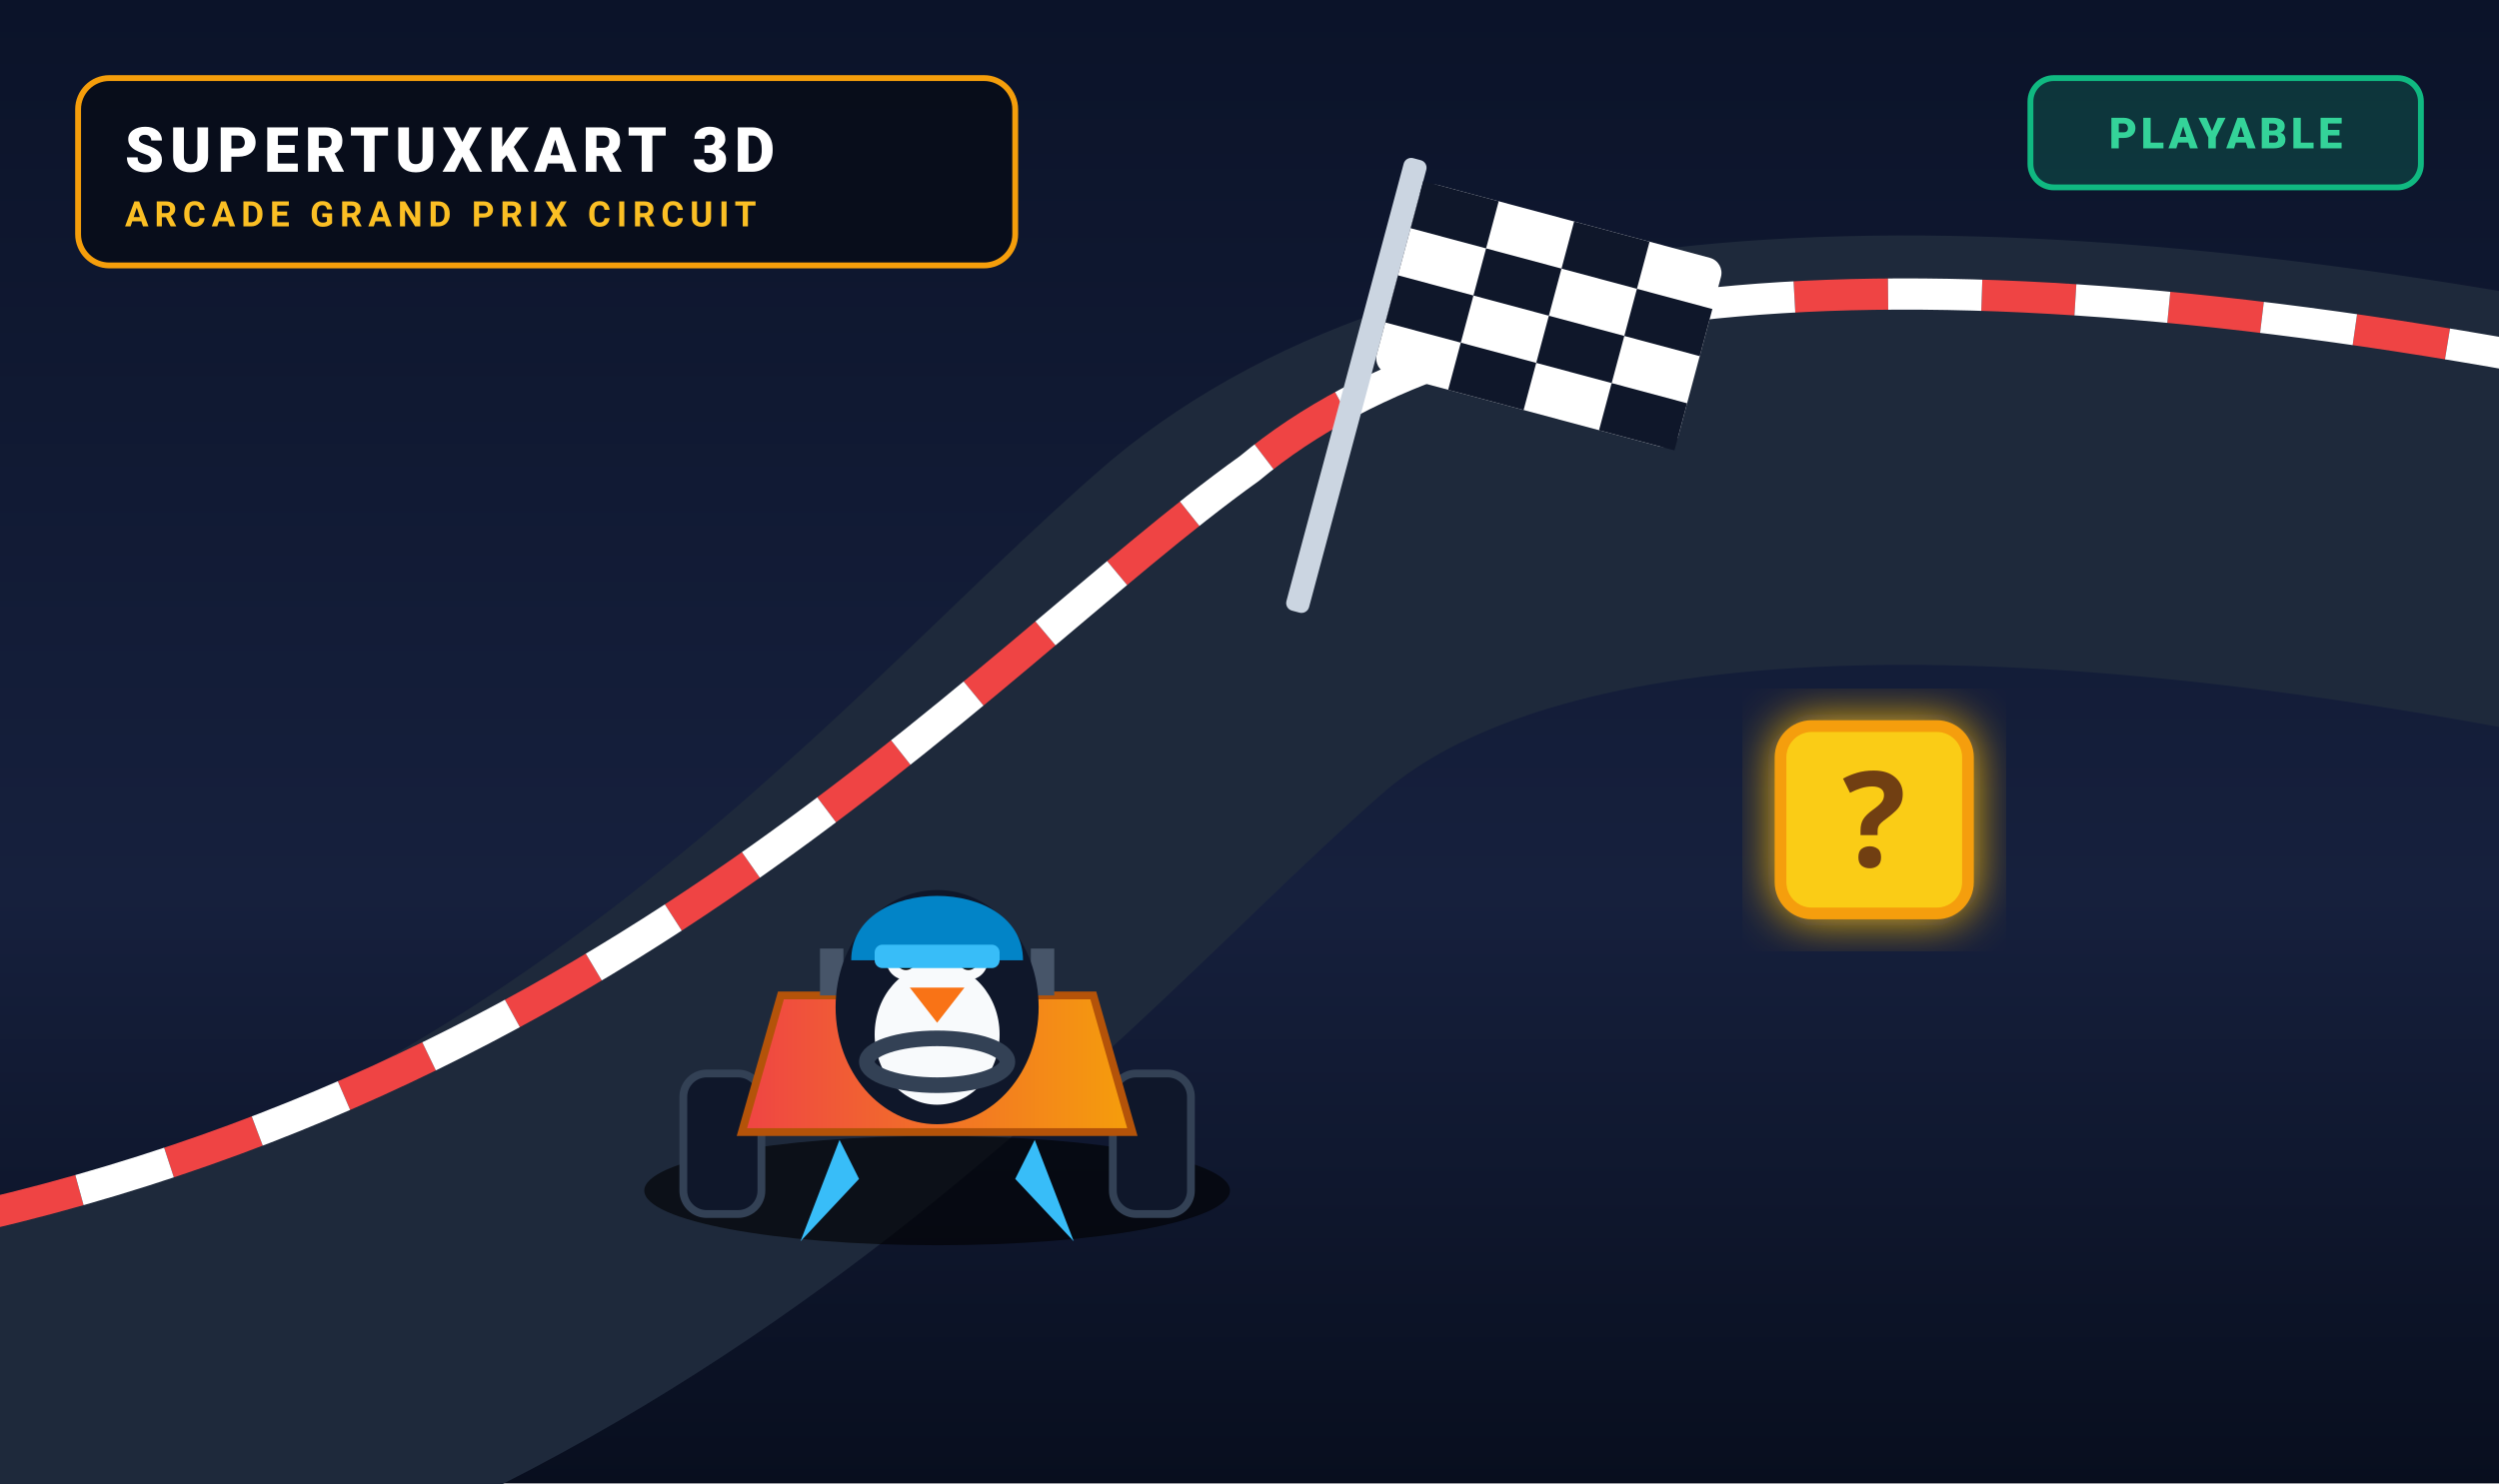
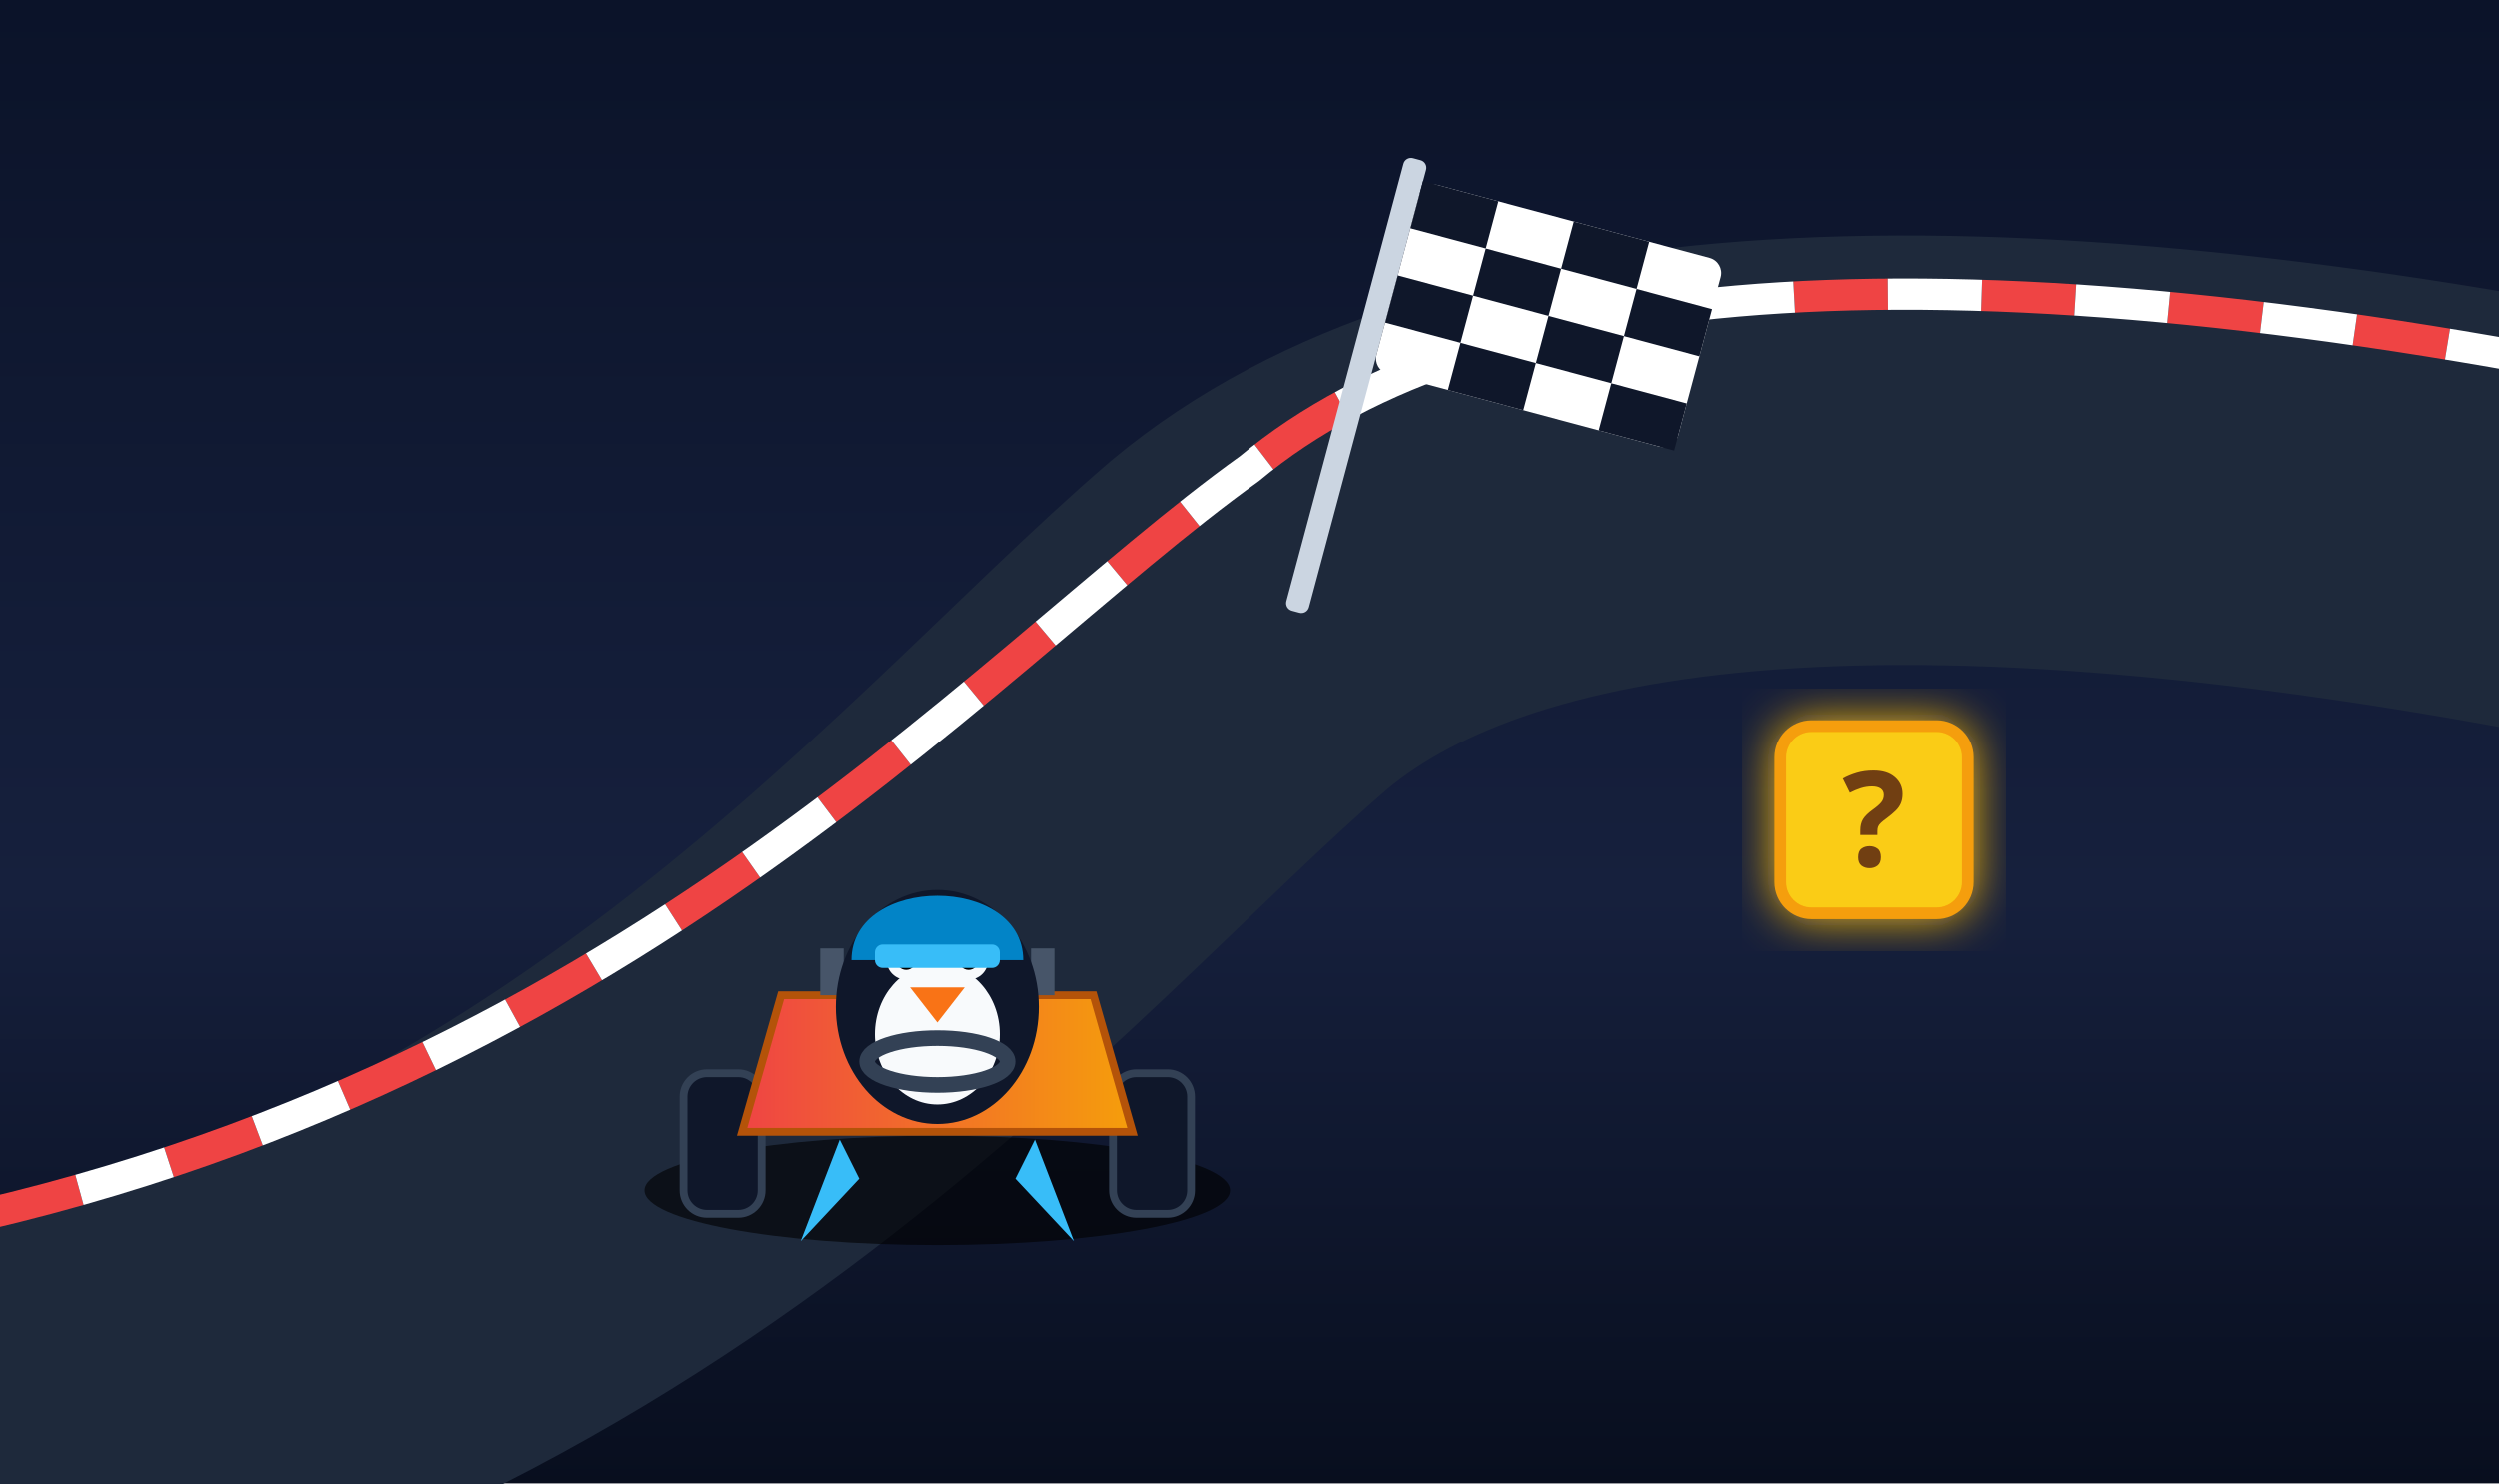
<svg xmlns="http://www.w3.org/2000/svg" viewBox="0 0 640 380" width="100%" height="100%">
  <defs>
    <linearGradient id="stk-bg" x1="0%" y1="0%" x2="0%" y2="100%">
      <stop offset="0%" stop-color="#0b1329" />
      <stop offset="60%" stop-color="#16203d" />
      <stop offset="100%" stop-color="#080e1e" />
    </linearGradient>
    <linearGradient id="kart-grad" x1="0%" y1="0%" x2="100%" y2="0%">
      <stop offset="0%" stop-color="#ef4444" />
      <stop offset="100%" stop-color="#f59e0b" />
    </linearGradient>
    <filter id="gold-shine" x="-20%" y="-20%" width="140%" height="140%">
      <feGaussianBlur stdDeviation="6" result="blur" />
      <feMerge>
        <feMergeNode in="blur" />
        <feMergeNode in="SourceGraphic" />
      </feMerge>
    </filter>
  </defs>
  <rect width="640" height="380" fill="url(#stk-bg)" />
  <path d="M-50,380 C150,350 250,220 320,160 C380,110 500,100 690,140" fill="none" stroke="#1e293b" stroke-width="110" />
  <path d="M-50,320 C150,290 250,170 320,120 C380,70 500,60 690,100" fill="none" stroke="#ef4444" stroke-width="8" stroke-dasharray="24 24" />
  <path d="M-50,320 C150,290 250,170 320,120 C380,70 500,60 690,100" fill="none" stroke="#ffffff" stroke-width="8" stroke-dashoffset="24" stroke-dasharray="24 24" />
  <g transform="translate(360, 40) rotate(15)">
    <rect x="0" y="0" width="6" height="120" fill="#cbd5e1" rx="2" />
    <g transform="translate(6, 5)">
      <rect x="0" y="0" width="80" height="50" fill="#ffffff" rx="4" />
      <rect x="0" y="0" width="20" height="12.5" fill="#0f172a" />
      <rect x="40" y="0" width="20" height="12.5" fill="#0f172a" />
      <rect x="20" y="12.5" width="20" height="12.5" fill="#0f172a" />
      <rect x="60" y="12.5" width="20" height="12.5" fill="#0f172a" />
      <rect x="0" y="25" width="20" height="12.5" fill="#0f172a" />
      <rect x="40" y="25" width="20" height="12.5" fill="#0f172a" />
      <rect x="20" y="37.5" width="20" height="12.5" fill="#0f172a" />
      <rect x="60" y="37.5" width="20" height="12.5" fill="#0f172a" />
    </g>
  </g>
  <g transform="translate(480, 210)">
    <rect x="-24" y="-24" width="48" height="48" rx="8" fill="#facc15" stroke="#f59e0b" stroke-width="3" filter="url(#gold-shine)" />
    <text x="0" y="12" text-anchor="middle" font-family="'Impact', sans-serif" font-size="34" font-weight="900" fill="#713f12">?</text>
  </g>
  <g transform="translate(240, 260)">
    <ellipse cx="0" cy="45" rx="75" ry="14" fill="#000000" opacity="0.6" />
    <rect x="-65" y="15" width="20" height="36" rx="6" fill="#0f172a" stroke="#334155" stroke-width="2" />
    <rect x="45" y="15" width="20" height="36" rx="6" fill="#0f172a" stroke="#334155" stroke-width="2" />
    <path d="M-50,30 L50,30 L40,-5 L-40,-5 Z" fill="url(#kart-grad)" stroke="#b45309" stroke-width="2" />
    <rect x="-45" y="-25" width="90" height="8" rx="3" fill="#1e293b" />
    <rect x="-30" y="-17" width="6" height="12" fill="#475569" />
    <rect x="24" y="-17" width="6" height="12" fill="#475569" />
    <ellipse cx="0" cy="-2" rx="26" ry="30" fill="#0f172a" />
    <ellipse cx="0" cy="5" rx="16" ry="18" fill="#f8fafc" />
    <circle cx="-8" cy="-14" r="5" fill="#f8fafc" />
    <circle cx="-8" cy="-14" r="2.5" fill="#000" />
    <circle cx="8" cy="-14" r="5" fill="#f8fafc" />
    <circle cx="8" cy="-14" r="2.5" fill="#000" />
    <polygon points="-7,-7 7,-7 0,2" fill="#f97316" />
    <path d="M-22,-14 C-22,-36 22,-36 22,-14 Z" fill="#0284c7" />
    <rect x="-16" y="-18" width="32" height="6" rx="2" fill="#38bdf8" />
    <ellipse cx="0" cy="12" rx="18" ry="6" fill="none" stroke="#334155" stroke-width="4" />
    <polygon points="-25,32 -35,58 -20,42" fill="#38bdf8" />
    <polygon points="25,32 35,58 20,42" fill="#38bdf8" />
  </g>
-   <rect x="20" y="20" width="240" height="48" rx="8" fill="#080c18" fill-opacity="0.85" stroke="#f59e0b" stroke-width="1.5" />
-   <text x="32" y="44" font-family="-apple-system, BlinkMacSystemFont, 'Segoe UI', Roboto, sans-serif" font-size="16" font-weight="900" fill="#ffffff" letter-spacing="1.5">SUPERTUXKART 3D</text>
-   <text x="32" y="58" font-family="-apple-system, BlinkMacSystemFont, 'Segoe UI', Roboto, sans-serif" font-size="9" font-weight="700" fill="#fbbf24" letter-spacing="1.5">ARCADE GRAND PRIX CIRCUIT</text>
-   <rect x="520" y="20" width="100" height="28" rx="6" fill="#10b981" fill-opacity="0.2" stroke="#10b981" stroke-width="1.5" />
-   <text x="570" y="38" text-anchor="middle" font-family="-apple-system, BlinkMacSystemFont, 'Segoe UI', Roboto, sans-serif" font-size="11" font-weight="800" fill="#34d399" letter-spacing="1">PLAYABLE</text>
</svg>
